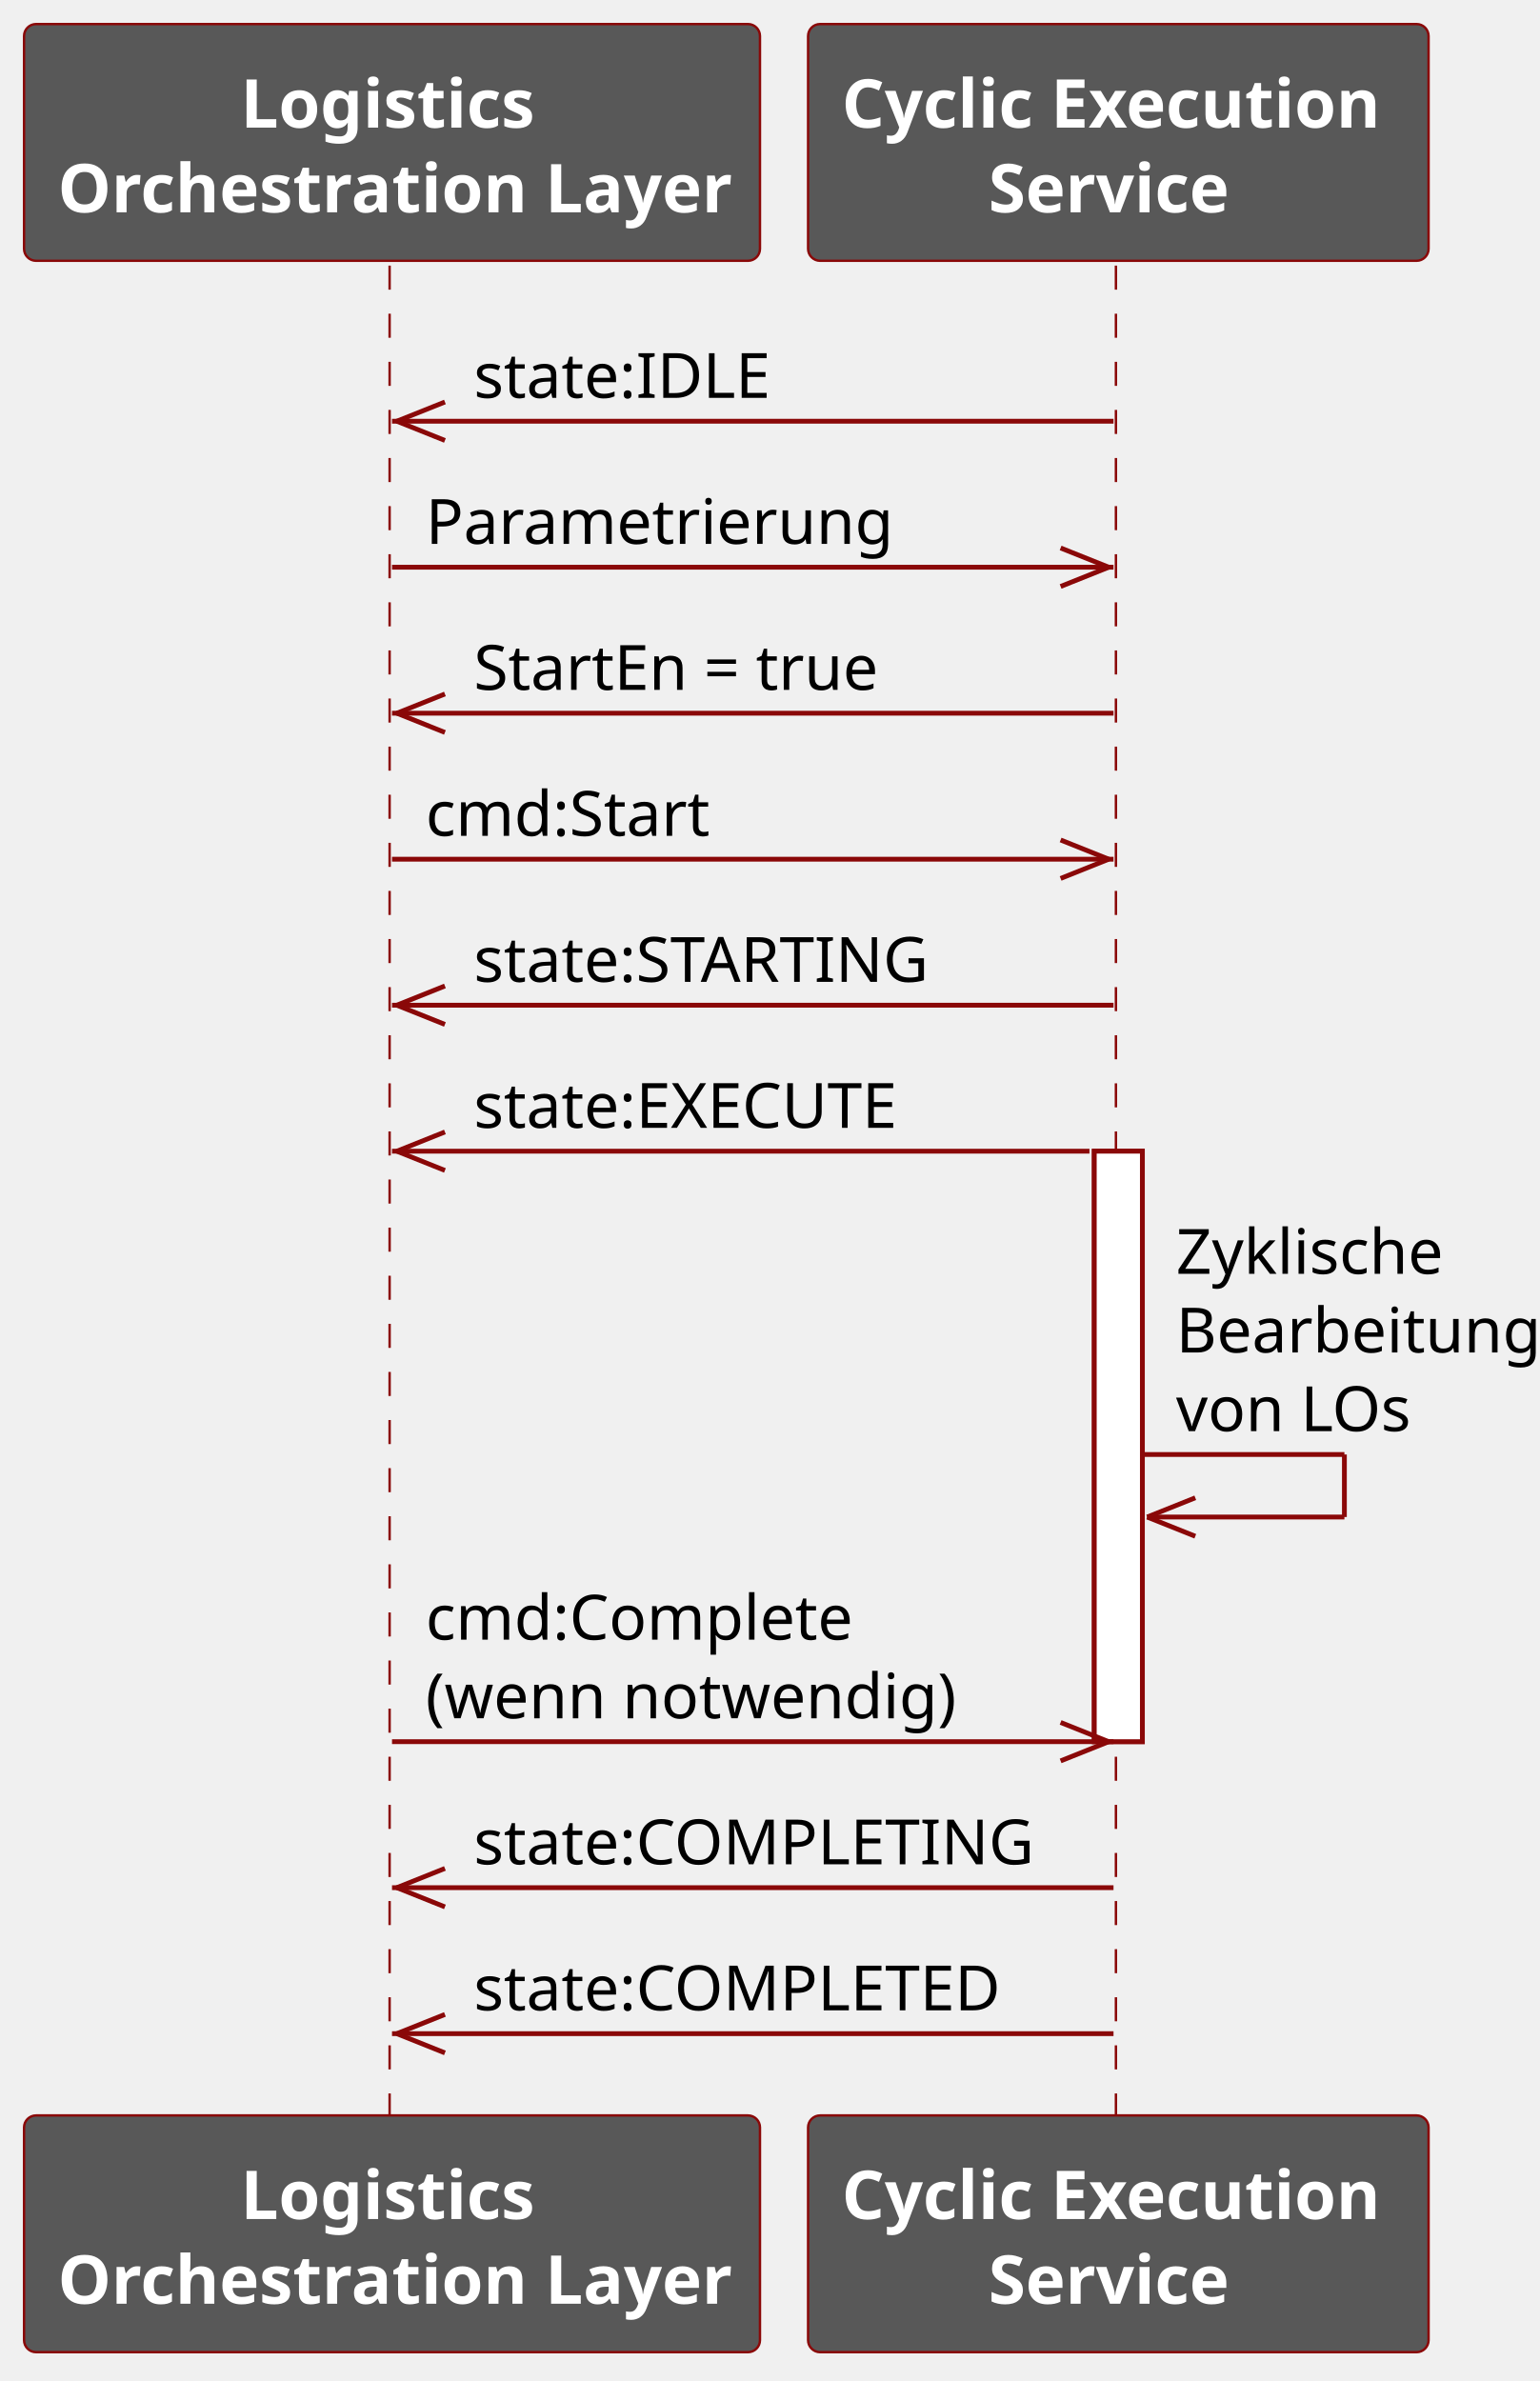
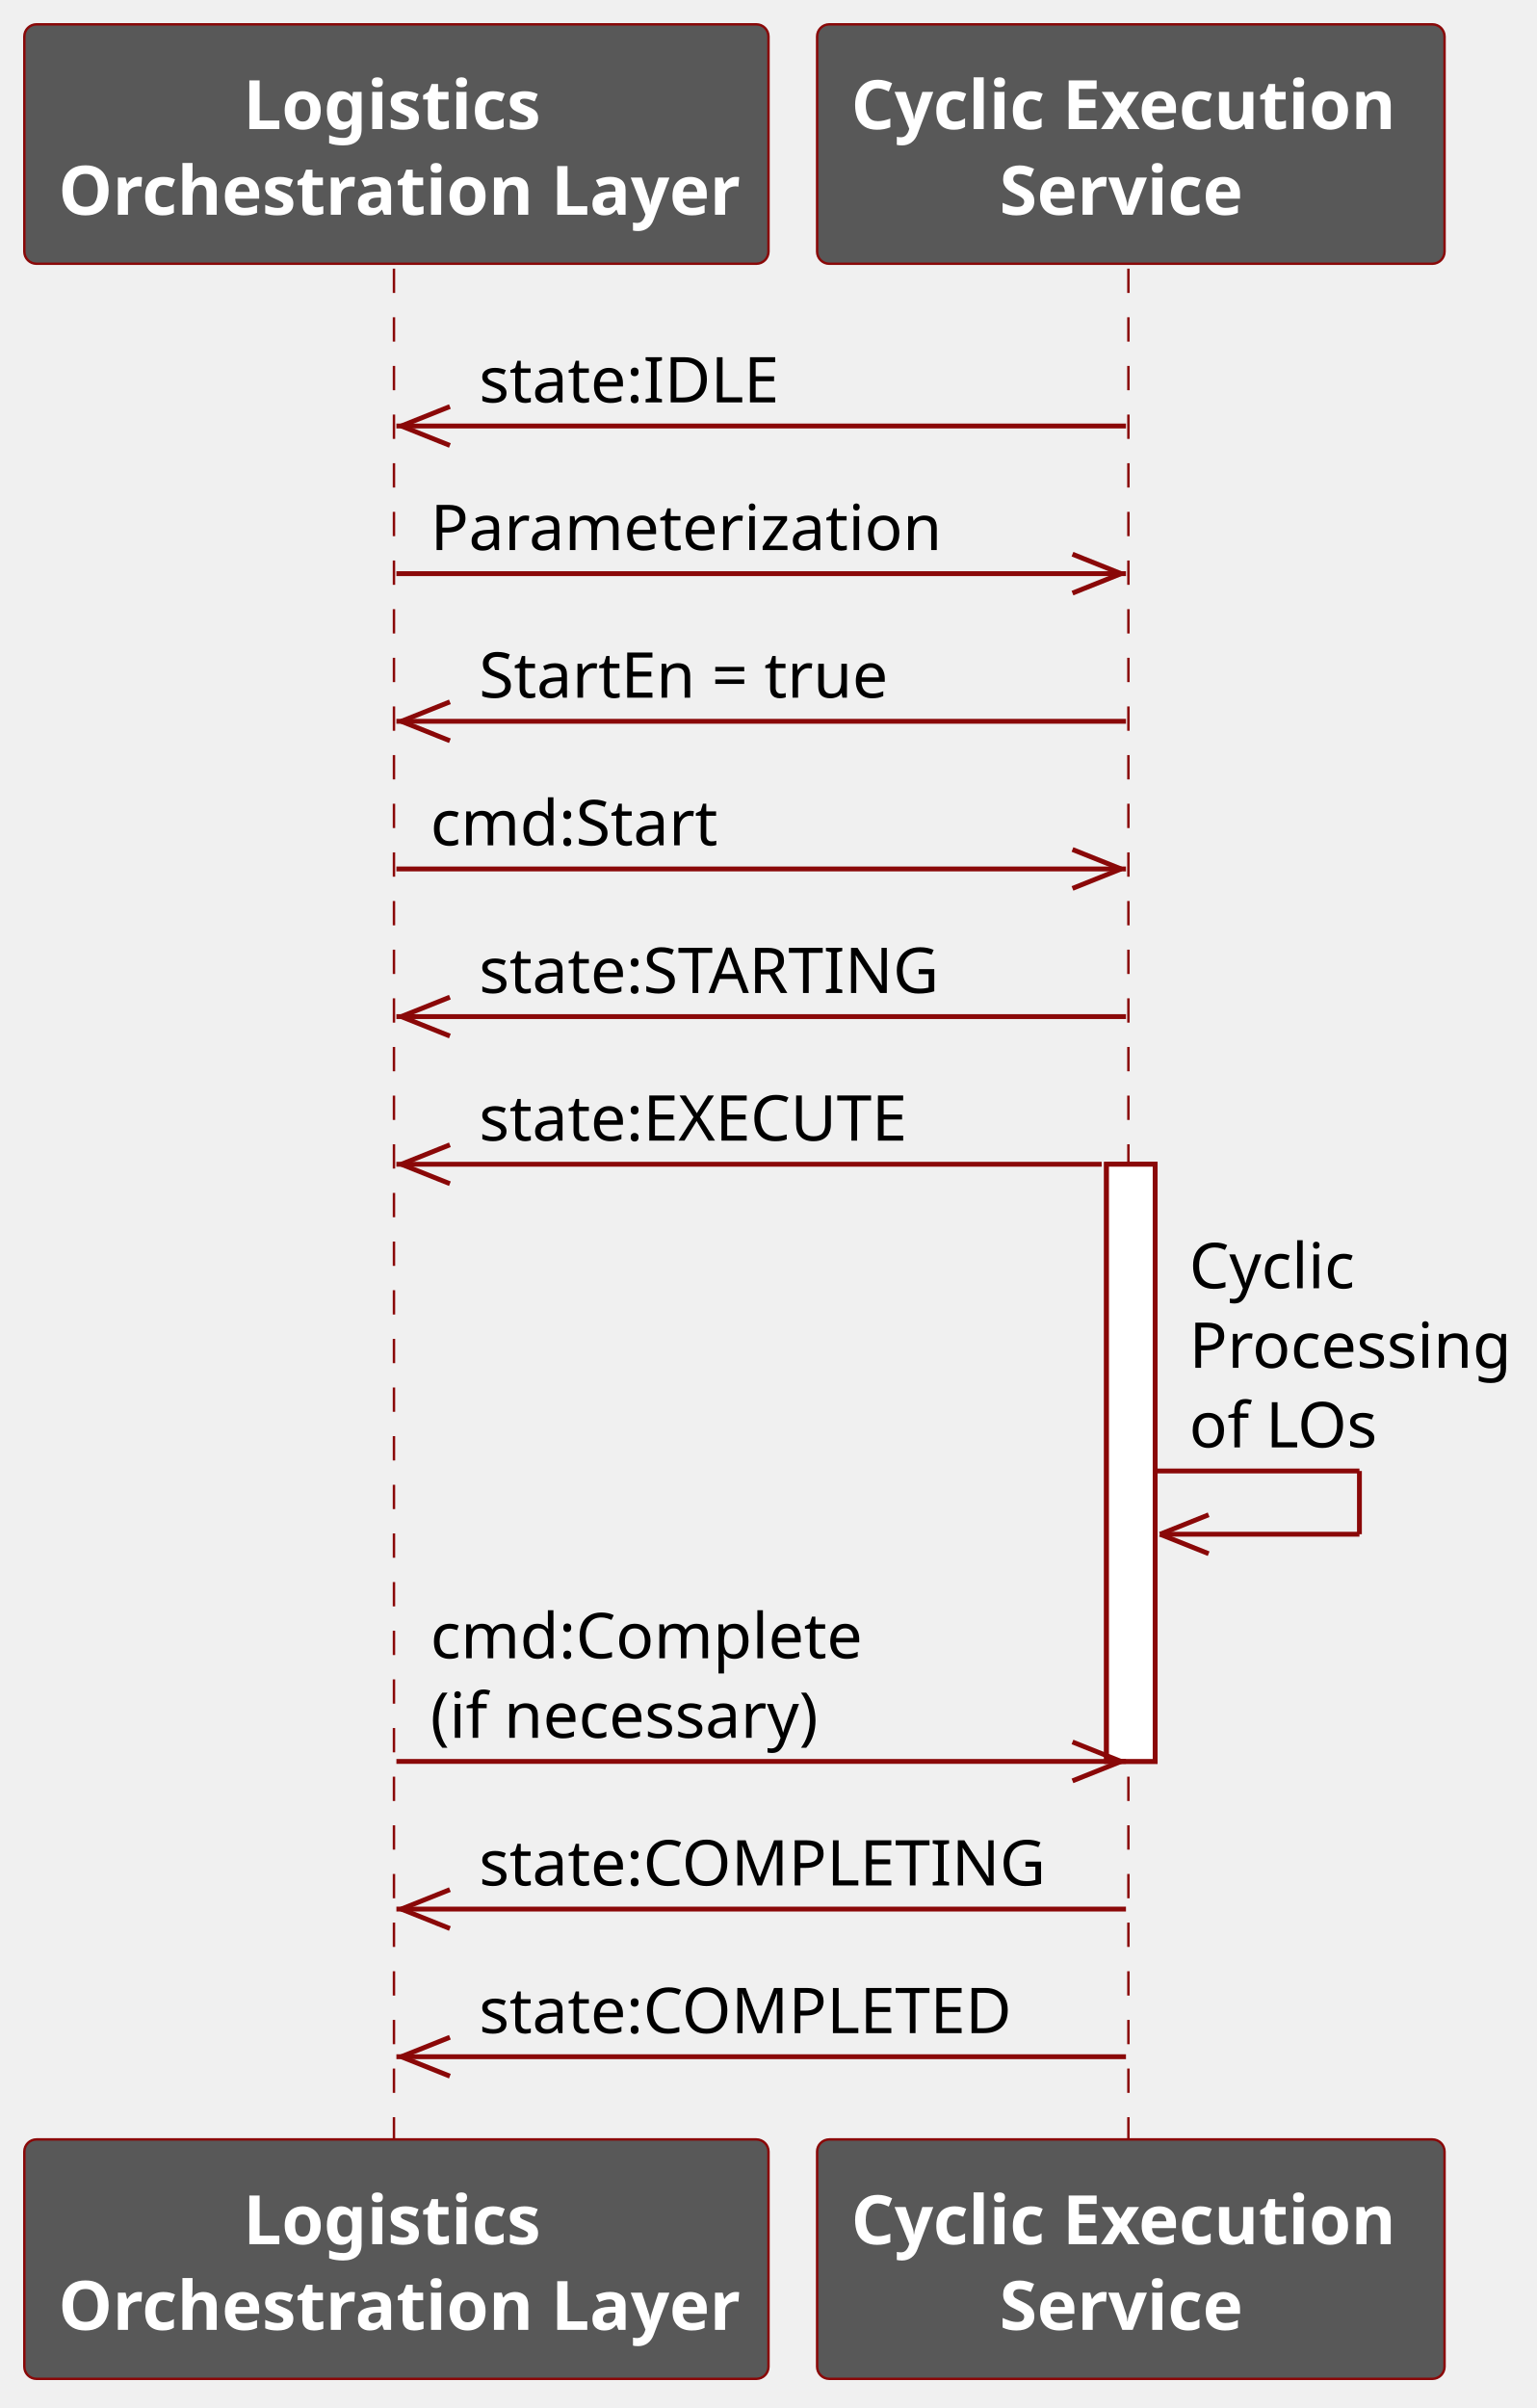
- <svg xmlns="http://www.w3.org/2000/svg" contentStyleType="text/css" height="495px" preserveAspectRatio="none" style="width:320px;height:495px;background:#FFFFFF;" version="1.1" viewBox="0 0 320 495" width="320px" zoomAndPan="magnify">
+ <svg xmlns="http://www.w3.org/2000/svg" contentStyleType="text/css" height="495px" preserveAspectRatio="none" style="width:316px;height:495px;background:#FFFFFF;" version="1.1" viewBox="0 0 316 495" width="316px" zoomAndPan="magnify">
  <defs />
  <g>
    <rect fill="#FFFFFF" height="122.758" style="stroke:#8A0808;stroke-width:1.0;" width="10" x="227.5" y="239.328" />
    <line style="stroke:#8A0808;stroke-width:0.5;stroke-dasharray:5.0,5.0;" x1="81" x2="81" y1="55.219" y2="440.789" />
    <line style="stroke:#8A0808;stroke-width:0.5;stroke-dasharray:5.0,5.0;" x1="232" x2="232" y1="55.219" y2="440.789" />
    <rect fill="#585858" height="49.219" rx="2.5" ry="2.5" style="stroke:#8A0808;stroke-width:0.5;" width="153" x="5" y="5" />
    <text fill="#FFFFFF" font-family="sans-serif" font-size="14" font-weight="bold" lengthAdjust="spacing" textLength="63" x="50" y="26.533">Logistics</text>
    <text fill="#FFFFFF" font-family="sans-serif" font-size="14" font-weight="bold" lengthAdjust="spacing" textLength="139" x="12" y="44.143">Orchestration Layer</text>
    <rect fill="#585858" height="49.219" rx="2.5" ry="2.5" style="stroke:#8A0808;stroke-width:0.5;" width="153" x="5" y="439.789" />
    <text fill="#FFFFFF" font-family="sans-serif" font-size="14" font-weight="bold" lengthAdjust="spacing" textLength="63" x="50" y="461.322">Logistics</text>
    <text fill="#FFFFFF" font-family="sans-serif" font-size="14" font-weight="bold" lengthAdjust="spacing" textLength="139" x="12" y="478.932">Orchestration Layer</text>
    <rect fill="#585858" height="49.219" rx="2.5" ry="2.5" style="stroke:#8A0808;stroke-width:0.5;" width="129" x="168" y="5" />
    <text fill="#FFFFFF" font-family="sans-serif" font-size="14" font-weight="bold" lengthAdjust="spacing" textLength="115" x="175" y="26.533">Cyclic Execution</text>
    <text fill="#FFFFFF" font-family="sans-serif" font-size="14" font-weight="bold" lengthAdjust="spacing" textLength="54" x="205.5" y="44.143">Service</text>
    <rect fill="#585858" height="49.219" rx="2.5" ry="2.5" style="stroke:#8A0808;stroke-width:0.5;" width="129" x="168" y="439.789" />
    <text fill="#FFFFFF" font-family="sans-serif" font-size="14" font-weight="bold" lengthAdjust="spacing" textLength="115" x="175" y="461.322">Cyclic Execution</text>
    <text fill="#FFFFFF" font-family="sans-serif" font-size="14" font-weight="bold" lengthAdjust="spacing" textLength="54" x="205.5" y="478.932">Service</text>
    <rect fill="#FFFFFF" height="122.758" style="stroke:#8A0808;stroke-width:1.0;" width="10" x="227.5" y="239.328" />
    <line style="stroke:#8A0808;stroke-width:1.0;" x1="82.5" x2="92.5" y1="87.57" y2="83.57" />
    <line style="stroke:#8A0808;stroke-width:1.0;" x1="82.5" x2="92.5" y1="87.57" y2="91.57" />
    <line style="stroke:#8A0808;stroke-width:1.0;" x1="81.5" x2="231.5" y1="87.57" y2="87.57" />
    <text fill="#000000" font-family="sans-serif" font-size="13" lengthAdjust="spacing" textLength="61" x="98.5" y="82.714">state:IDLE</text>
    <line style="stroke:#8A0808;stroke-width:1.0;" x1="230.5" x2="220.5" y1="117.922" y2="113.922" />
    <line style="stroke:#8A0808;stroke-width:1.0;" x1="230.5" x2="220.5" y1="117.922" y2="121.922" />
    <line style="stroke:#8A0808;stroke-width:1.0;" x1="81.5" x2="231.5" y1="117.922" y2="117.922" />
-     <text fill="#000000" font-family="sans-serif" font-size="13" lengthAdjust="spacing" textLength="88" x="88.5" y="113.065">Parametrierung</text>
+     <text fill="#000000" font-family="sans-serif" font-size="13" lengthAdjust="spacing" textLength="98" x="88.5" y="113.065">Parameterization</text>
    <line style="stroke:#8A0808;stroke-width:1.0;" x1="82.5" x2="92.5" y1="148.273" y2="144.273" />
    <line style="stroke:#8A0808;stroke-width:1.0;" x1="82.5" x2="92.5" y1="148.273" y2="152.273" />
    <line style="stroke:#8A0808;stroke-width:1.0;" x1="81.5" x2="231.5" y1="148.273" y2="148.273" />
    <text fill="#000000" font-family="sans-serif" font-size="13" lengthAdjust="spacing" textLength="82" x="98.5" y="143.417">StartEn = true</text>
    <line style="stroke:#8A0808;stroke-width:1.0;" x1="230.5" x2="220.5" y1="178.625" y2="174.625" />
    <line style="stroke:#8A0808;stroke-width:1.0;" x1="230.5" x2="220.5" y1="178.625" y2="182.625" />
    <line style="stroke:#8A0808;stroke-width:1.0;" x1="81.5" x2="231.5" y1="178.625" y2="178.625" />
    <text fill="#000000" font-family="sans-serif" font-size="13" lengthAdjust="spacing" textLength="57" x="88.5" y="173.769">cmd:Start</text>
    <line style="stroke:#8A0808;stroke-width:1.0;" x1="82.5" x2="92.5" y1="208.977" y2="204.977" />
    <line style="stroke:#8A0808;stroke-width:1.0;" x1="82.5" x2="92.5" y1="208.977" y2="212.977" />
    <line style="stroke:#8A0808;stroke-width:1.0;" x1="81.5" x2="231.5" y1="208.977" y2="208.977" />
    <text fill="#000000" font-family="sans-serif" font-size="13" lengthAdjust="spacing" textLength="96" x="98.5" y="204.12">state:STARTING</text>
    <line style="stroke:#8A0808;stroke-width:1.0;" x1="82.5" x2="92.5" y1="239.328" y2="235.328" />
    <line style="stroke:#8A0808;stroke-width:1.0;" x1="82.5" x2="92.5" y1="239.328" y2="243.328" />
    <line style="stroke:#8A0808;stroke-width:1.0;" x1="81.5" x2="226.5" y1="239.328" y2="239.328" />
    <text fill="#000000" font-family="sans-serif" font-size="13" lengthAdjust="spacing" textLength="92" x="98.5" y="234.472">state:EXECUTE</text>
    <line style="stroke:#8A0808;stroke-width:1.0;" x1="237.5" x2="279.5" y1="302.383" y2="302.383" />
    <line style="stroke:#8A0808;stroke-width:1.0;" x1="279.5" x2="279.5" y1="302.383" y2="315.383" />
    <line style="stroke:#8A0808;stroke-width:1.0;" x1="238.5" x2="279.5" y1="315.383" y2="315.383" />
    <line style="stroke:#8A0808;stroke-width:1.0;" x1="238.5" x2="248.5" y1="315.383" y2="311.383" />
    <line style="stroke:#8A0808;stroke-width:1.0;" x1="238.5" x2="248.5" y1="315.383" y2="319.383" />
-     <text fill="#000000" font-family="sans-serif" font-size="13" lengthAdjust="spacing" textLength="55" x="244.5" y="264.823">Zyklische</text>
-     <text fill="#000000" font-family="sans-serif" font-size="13" lengthAdjust="spacing" textLength="69" x="244.5" y="281.175">Bearbeitung</text>
-     <text fill="#000000" font-family="sans-serif" font-size="13" lengthAdjust="spacing" textLength="47" x="244.5" y="297.526">von LOs</text>
+     <text fill="#000000" font-family="sans-serif" font-size="13" lengthAdjust="spacing" textLength="36" x="244.5" y="264.823">Cyclic</text>
+     <text fill="#000000" font-family="sans-serif" font-size="13" lengthAdjust="spacing" textLength="65" x="244.5" y="281.175">Processing</text>
+     <text fill="#000000" font-family="sans-serif" font-size="13" lengthAdjust="spacing" textLength="38" x="244.5" y="297.526">of LOs</text>
    <line style="stroke:#8A0808;stroke-width:1.0;" x1="230.5" x2="220.5" y1="362.086" y2="358.086" />
    <line style="stroke:#8A0808;stroke-width:1.0;" x1="230.5" x2="220.5" y1="362.086" y2="366.086" />
    <line style="stroke:#8A0808;stroke-width:1.0;" x1="81.5" x2="231.5" y1="362.086" y2="362.086" />
    <text fill="#000000" font-family="sans-serif" font-size="13" lengthAdjust="spacing" textLength="84" x="88.5" y="340.878">cmd:Complete</text>
-     <text fill="#000000" font-family="sans-serif" font-size="13" lengthAdjust="spacing" textLength="100" x="88.5" y="357.229">(wenn notwendig)</text>
+     <text fill="#000000" font-family="sans-serif" font-size="13" lengthAdjust="spacing" textLength="78" x="88.5" y="357.229">(if necessary)</text>
    <line style="stroke:#8A0808;stroke-width:1.0;" x1="82.5" x2="92.5" y1="392.438" y2="388.438" />
    <line style="stroke:#8A0808;stroke-width:1.0;" x1="82.5" x2="92.5" y1="392.438" y2="396.438" />
    <line style="stroke:#8A0808;stroke-width:1.0;" x1="81.5" x2="231.5" y1="392.438" y2="392.438" />
    <text fill="#000000" font-family="sans-serif" font-size="13" lengthAdjust="spacing" textLength="117" x="98.5" y="387.581">state:COMPLETING</text>
    <line style="stroke:#8A0808;stroke-width:1.0;" x1="82.5" x2="92.5" y1="422.789" y2="418.789" />
    <line style="stroke:#8A0808;stroke-width:1.0;" x1="82.5" x2="92.5" y1="422.789" y2="426.789" />
    <line style="stroke:#8A0808;stroke-width:1.0;" x1="81.5" x2="231.5" y1="422.789" y2="422.789" />
    <text fill="#000000" font-family="sans-serif" font-size="13" lengthAdjust="spacing" textLength="113" x="98.5" y="417.933">state:COMPLETED</text>
  </g>
</svg>
